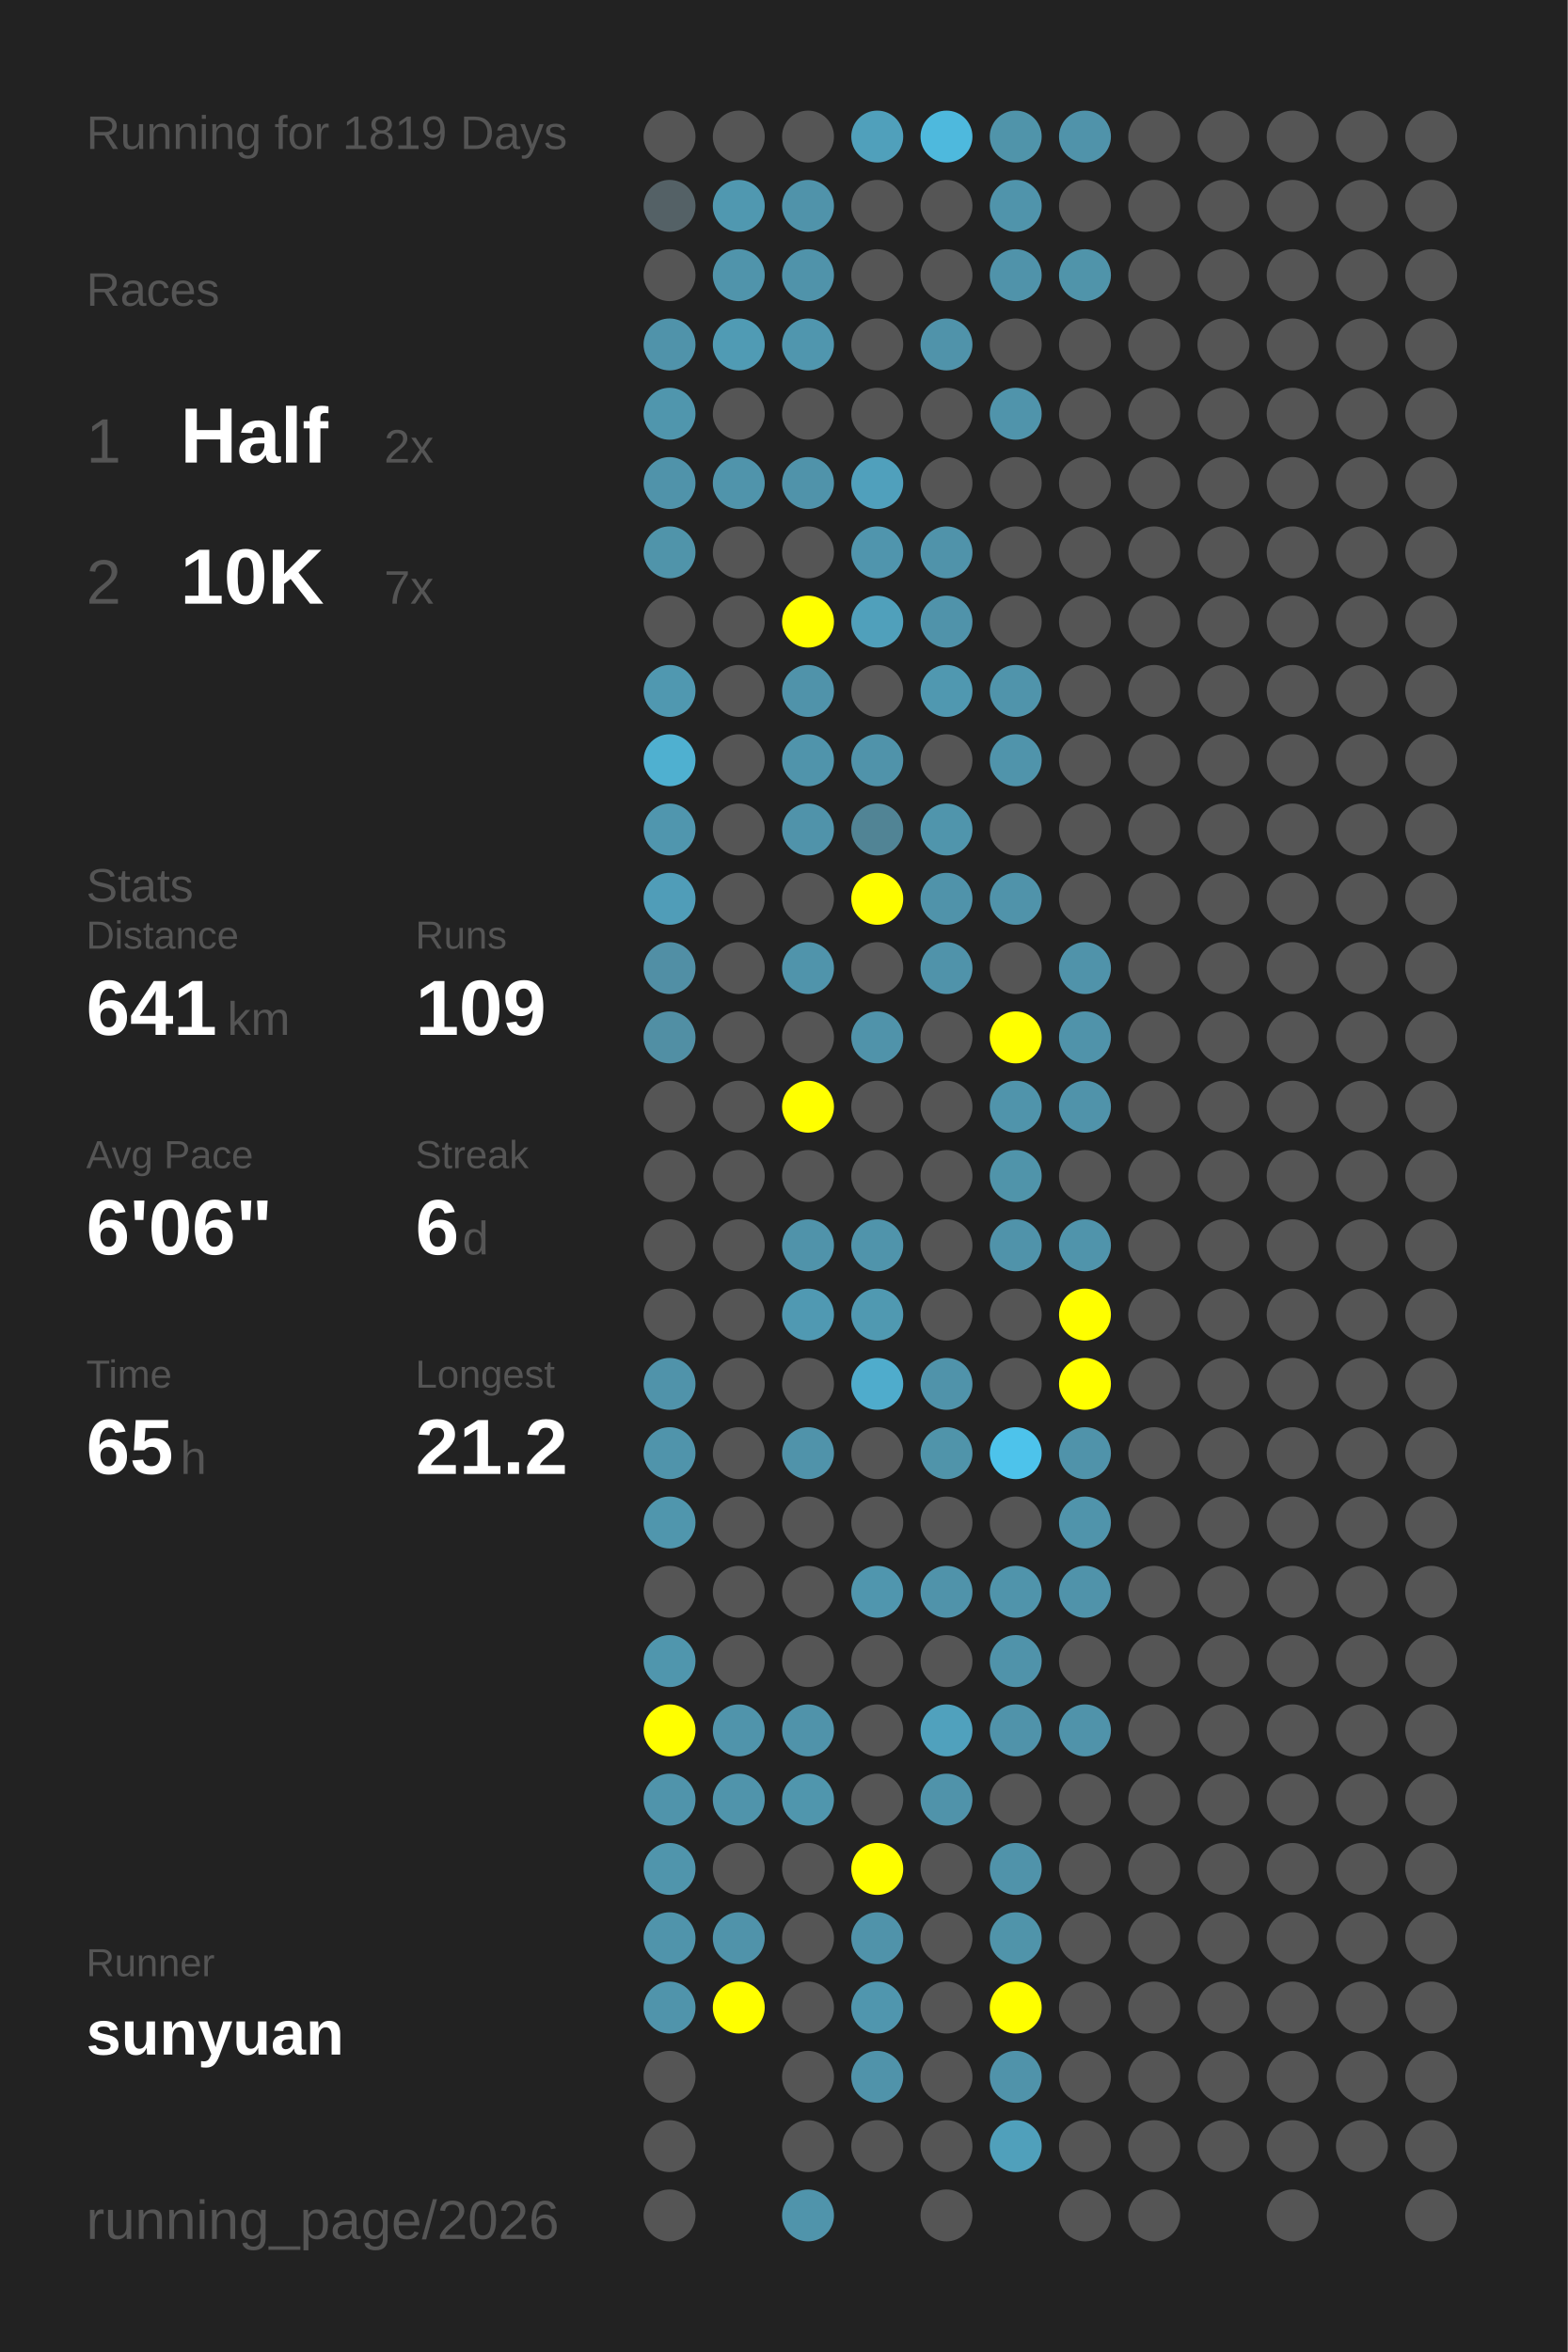
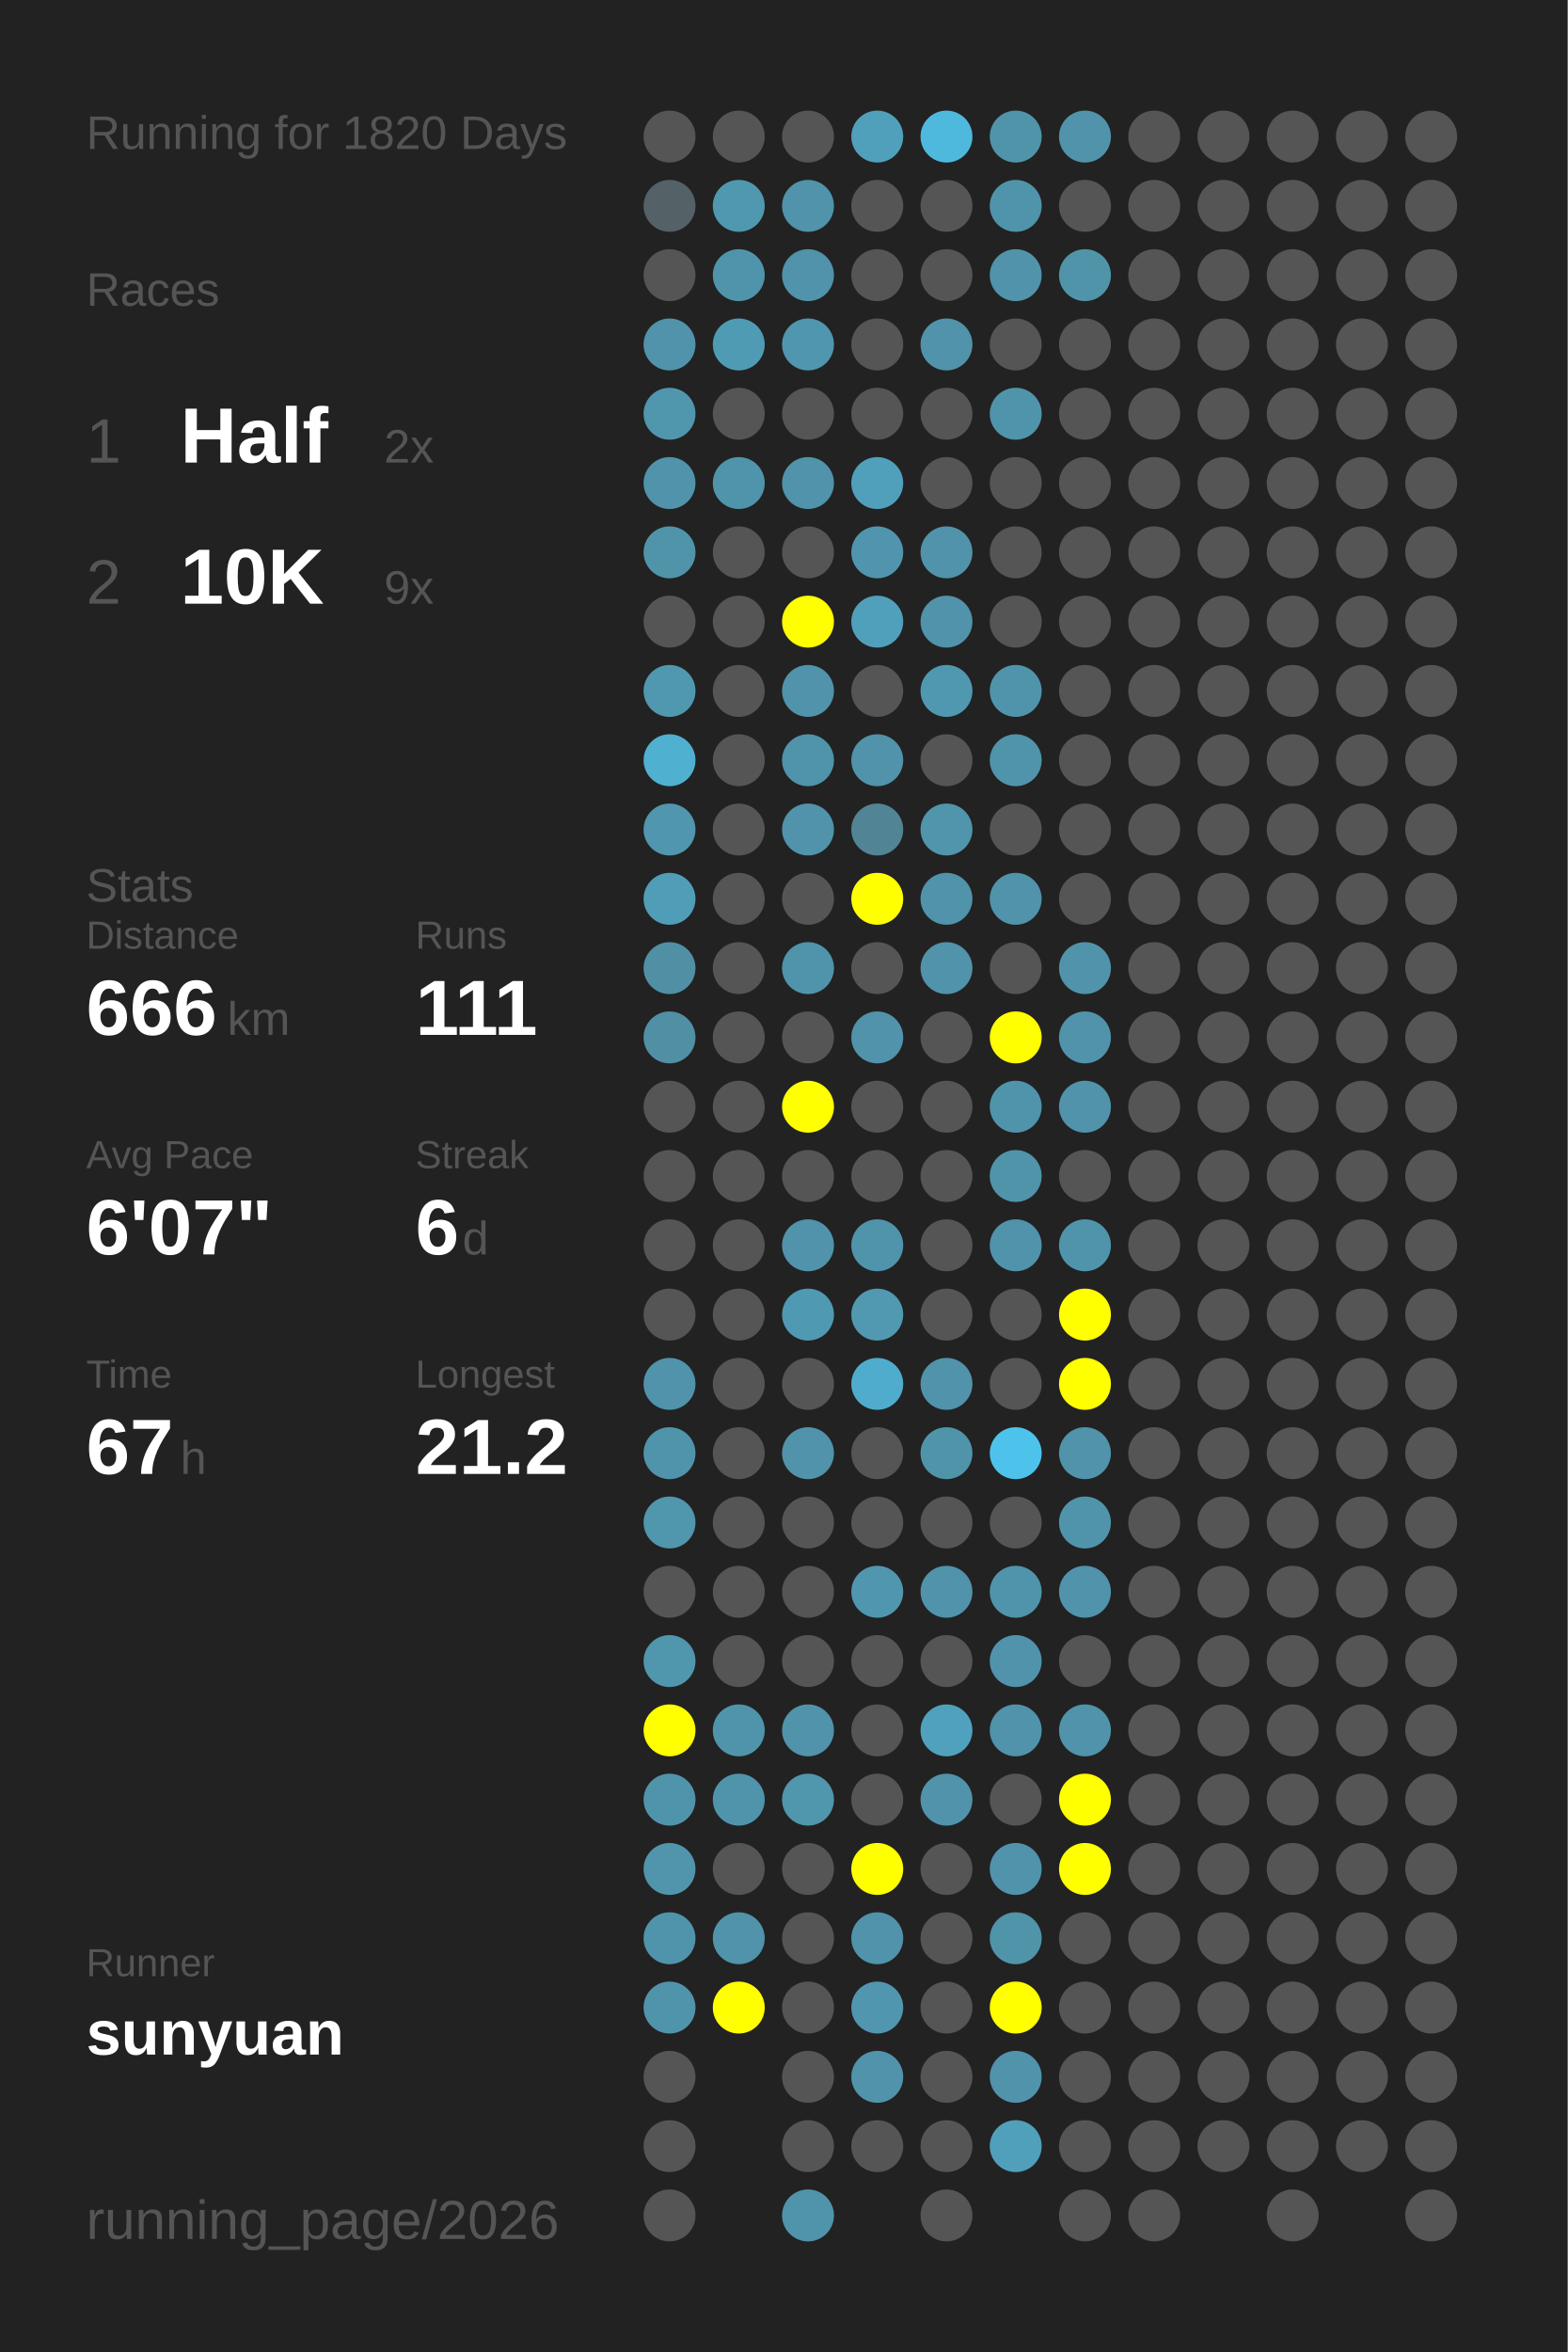
<svg xmlns="http://www.w3.org/2000/svg" baseProfile="full" height="300mm" version="1.1" viewBox="0,0,200,300" width="200mm">
  <defs />
  <rect fill="#222222" height="300" width="200" x="0" y="0" />
-   <text fill="#555555" style="font-size:6px; font-family:Arial;" x="11" y="19">Running for 1819 Days</text>
+   <text fill="#555555" style="font-size:6px; font-family:Arial;" x="11" y="19">Running for 1820 Days</text>
  <text fill="#555555" style="font-size:6px; font-family:Arial;" x="11" y="39">Races</text>
  <text fill="#555555" style="font-size:8px; font-family:Arial;" x="11" y="59">1</text>
  <text fill="#FFFFFF" style="font-size:10px; font-family:Arial; font-weight:bold;" x="23" y="59">Half</text>
  <text fill="#555555" style="font-size:6px; font-family:Arial;" x="49" y="59">2x</text>
  <text fill="#555555" style="font-size:8px; font-family:Arial;" x="11" y="77">2</text>
  <text fill="#FFFFFF" style="font-size:10px; font-family:Arial; font-weight:bold;" x="23" y="77">10K</text>
-   <text fill="#555555" style="font-size:6px; font-family:Arial;" x="49" y="77">7x</text>
+   <text fill="#555555" style="font-size:6px; font-family:Arial;" x="49" y="77">9x</text>
  <text fill="#555555" style="font-size:6px; font-family:Arial;" x="11" y="115">Stats</text>
  <text fill="#555555" style="font-size:5px; font-family:Arial;" x="11" y="121">Distance</text>
-   <text fill="#FFFFFF" style="font-size:10px; font-family:Arial; font-weight:bold;" x="11" y="132">641</text>
+   <text fill="#FFFFFF" style="font-size:10px; font-family:Arial; font-weight:bold;" x="11" y="132">666</text>
  <text fill="#555555" style="font-size:6px; font-family:Arial;" x="29" y="132">km</text>
  <text fill="#555555" style="font-size:5px; font-family:Arial;" x="53" y="121">Runs</text>
-   <text fill="#FFFFFF" style="font-size:10px; font-family:Arial; font-weight:bold;" x="53" y="132">109</text>
+   <text fill="#FFFFFF" style="font-size:10px; font-family:Arial; font-weight:bold;" x="53" y="132">111</text>
  <text fill="#555555" style="font-size:5px; font-family:Arial;" x="11" y="149">Avg Pace</text>
-   <text fill="#FFFFFF" style="font-size:10px; font-family:Arial; font-weight:bold;" x="11" y="160">6'06"</text>
+   <text fill="#FFFFFF" style="font-size:10px; font-family:Arial; font-weight:bold;" x="11" y="160">6'07"</text>
  <text fill="#555555" style="font-size:5px; font-family:Arial;" x="53" y="149">Streak</text>
  <text fill="#FFFFFF" style="font-size:10px; font-family:Arial; font-weight:bold;" x="53" y="160">6</text>
  <text fill="#555555" style="font-size:6px; font-family:Arial;" x="59" y="160">d</text>
  <text fill="#555555" style="font-size:5px; font-family:Arial;" x="11" y="177">Time</text>
-   <text fill="#FFFFFF" style="font-size:10px; font-family:Arial; font-weight:bold;" x="11" y="188">65</text>
+   <text fill="#FFFFFF" style="font-size:10px; font-family:Arial; font-weight:bold;" x="11" y="188">67</text>
  <text fill="#555555" style="font-size:6px; font-family:Arial;" x="23" y="188">h</text>
  <text fill="#555555" style="font-size:5px; font-family:Arial;" x="53" y="177">Longest</text>
  <text fill="#FFFFFF" style="font-size:10px; font-family:Arial; font-weight:bold;" x="53" y="188">21.2</text>
  <text fill="#555555" style="font-size:5px; font-family:Arial;" x="11" y="252.065">Runner</text>
  <text fill="#FFFFFF" style="font-size:8px; font-family:Arial; font-weight:bold;" x="11" y="262.065">sunyuan</text>
  <text fill="#555555" style="font-size:7px; font-family:Arial;" x="11" y="285.581">running_page/2026</text>
  <circle cx="85.417" cy="17.419" fill="#555555" r="3.312" />
  <circle cx="85.417" cy="26.258" fill="#546166" r="3.312" />
  <circle cx="85.417" cy="35.097" fill="#555555" r="3.312" />
  <circle cx="85.417" cy="43.935" fill="#5093aa" r="3.312" />
  <circle cx="85.417" cy="52.774" fill="#5096ad" r="3.312" />
  <circle cx="85.417" cy="61.613" fill="#5093aa" r="3.312" />
  <circle cx="85.417" cy="70.452" fill="#5094aa" r="3.312" />
  <circle cx="85.417" cy="79.29" fill="#555555" r="3.312" />
  <circle cx="85.417" cy="88.129" fill="#5098b0" r="3.312" />
  <circle cx="85.417" cy="96.968" fill="#4fb0d0" r="3.312" />
  <circle cx="85.417" cy="105.806" fill="#5096ae" r="3.312" />
  <circle cx="85.417" cy="114.645" fill="#509db8" r="3.312" />
  <circle cx="85.417" cy="123.484" fill="#518fa5" r="3.312" />
  <circle cx="85.417" cy="132.323" fill="#518fa4" r="3.312" />
  <circle cx="85.417" cy="141.161" fill="#555555" r="3.312" />
  <circle cx="85.417" cy="150" fill="#555555" r="3.312" />
  <circle cx="85.417" cy="158.839" fill="#555555" r="3.312" />
  <circle cx="85.417" cy="167.677" fill="#555555" r="3.312" />
  <circle cx="85.417" cy="176.516" fill="#5093aa" r="3.312" />
  <circle cx="85.417" cy="185.355" fill="#5094ab" r="3.312" />
  <circle cx="85.417" cy="194.194" fill="#5096ad" r="3.312" />
  <circle cx="85.417" cy="203.032" fill="#555555" r="3.312" />
  <circle cx="85.417" cy="211.871" fill="#5096ad" r="3.312" />
  <circle cx="85.417" cy="220.71" fill="#FFFF00" r="3.312" />
  <circle cx="85.417" cy="229.548" fill="#5094ab" r="3.312" />
  <circle cx="85.417" cy="238.387" fill="#5095ac" r="3.312" />
  <circle cx="85.417" cy="247.226" fill="#5094ab" r="3.312" />
  <circle cx="85.417" cy="256.065" fill="#5094ab" r="3.312" />
  <circle cx="85.417" cy="264.903" fill="#555555" r="3.312" />
  <circle cx="85.417" cy="273.742" fill="#555555" r="3.312" />
  <circle cx="85.417" cy="282.581" fill="#555555" r="3.312" />
  <circle cx="94.25" cy="17.419" fill="#555555" r="3.312" />
  <circle cx="94.25" cy="26.258" fill="#5098b0" r="3.312" />
  <circle cx="94.25" cy="35.097" fill="#5094ab" r="3.312" />
  <circle cx="94.25" cy="43.935" fill="#509bb4" r="3.312" />
  <circle cx="94.25" cy="52.774" fill="#555555" r="3.312" />
  <circle cx="94.25" cy="61.613" fill="#5094ab" r="3.312" />
  <circle cx="94.25" cy="70.452" fill="#555555" r="3.312" />
  <circle cx="94.25" cy="79.29" fill="#555555" r="3.312" />
  <circle cx="94.25" cy="88.129" fill="#555555" r="3.312" />
  <circle cx="94.25" cy="96.968" fill="#555555" r="3.312" />
  <circle cx="94.25" cy="105.806" fill="#555555" r="3.312" />
  <circle cx="94.25" cy="114.645" fill="#555555" r="3.312" />
  <circle cx="94.25" cy="123.484" fill="#555555" r="3.312" />
  <circle cx="94.25" cy="132.323" fill="#555555" r="3.312" />
  <circle cx="94.25" cy="141.161" fill="#555555" r="3.312" />
  <circle cx="94.25" cy="150" fill="#555555" r="3.312" />
  <circle cx="94.25" cy="158.839" fill="#555555" r="3.312" />
  <circle cx="94.25" cy="167.677" fill="#555555" r="3.312" />
  <circle cx="94.25" cy="176.516" fill="#555555" r="3.312" />
  <circle cx="94.25" cy="185.355" fill="#555555" r="3.312" />
  <circle cx="94.25" cy="194.194" fill="#555555" r="3.312" />
  <circle cx="94.25" cy="203.032" fill="#555555" r="3.312" />
  <circle cx="94.25" cy="211.871" fill="#555555" r="3.312" />
  <circle cx="94.25" cy="220.71" fill="#5094ab" r="3.312" />
  <circle cx="94.25" cy="229.548" fill="#5094ab" r="3.312" />
  <circle cx="94.25" cy="238.387" fill="#555555" r="3.312" />
  <circle cx="94.25" cy="247.226" fill="#5093aa" r="3.312" />
  <circle cx="94.25" cy="256.065" fill="#FFFF00" r="3.312" />
  <circle cx="103.083" cy="17.419" fill="#555555" r="3.312" />
  <circle cx="103.083" cy="26.258" fill="#5093aa" r="3.312" />
  <circle cx="103.083" cy="35.097" fill="#5093aa" r="3.312" />
  <circle cx="103.083" cy="43.935" fill="#5096ae" r="3.312" />
  <circle cx="103.083" cy="52.774" fill="#555555" r="3.312" />
  <circle cx="103.083" cy="61.613" fill="#5093aa" r="3.312" />
  <circle cx="103.083" cy="70.452" fill="#555555" r="3.312" />
  <circle cx="103.083" cy="79.29" fill="#FFFF00" r="3.312" />
  <circle cx="103.083" cy="88.129" fill="#5093aa" r="3.312" />
  <circle cx="103.083" cy="96.968" fill="#5094ab" r="3.312" />
  <circle cx="103.083" cy="105.806" fill="#5093aa" r="3.312" />
  <circle cx="103.083" cy="114.645" fill="#555555" r="3.312" />
  <circle cx="103.083" cy="123.484" fill="#5094ab" r="3.312" />
  <circle cx="103.083" cy="132.323" fill="#555555" r="3.312" />
  <circle cx="103.083" cy="141.161" fill="#FFFF00" r="3.312" />
  <circle cx="103.083" cy="150" fill="#555555" r="3.312" />
  <circle cx="103.083" cy="158.839" fill="#5093aa" r="3.312" />
  <circle cx="103.083" cy="167.677" fill="#5099b2" r="3.312" />
  <circle cx="103.083" cy="176.516" fill="#555555" r="3.312" />
  <circle cx="103.083" cy="185.355" fill="#5093aa" r="3.312" />
  <circle cx="103.083" cy="194.194" fill="#555555" r="3.312" />
  <circle cx="103.083" cy="203.032" fill="#555555" r="3.312" />
  <circle cx="103.083" cy="211.871" fill="#555555" r="3.312" />
  <circle cx="103.083" cy="220.71" fill="#5093aa" r="3.312" />
  <circle cx="103.083" cy="229.548" fill="#5096ad" r="3.312" />
  <circle cx="103.083" cy="238.387" fill="#555555" r="3.312" />
  <circle cx="103.083" cy="247.226" fill="#555555" r="3.312" />
  <circle cx="103.083" cy="256.065" fill="#555555" r="3.312" />
  <circle cx="103.083" cy="264.903" fill="#555555" r="3.312" />
  <circle cx="103.083" cy="273.742" fill="#555555" r="3.312" />
  <circle cx="103.083" cy="282.581" fill="#5094ab" r="3.312" />
  <circle cx="111.917" cy="17.419" fill="#50a0bb" r="3.312" />
  <circle cx="111.917" cy="26.258" fill="#555555" r="3.312" />
  <circle cx="111.917" cy="35.097" fill="#555555" r="3.312" />
  <circle cx="111.917" cy="43.935" fill="#555555" r="3.312" />
  <circle cx="111.917" cy="52.774" fill="#555555" r="3.312" />
  <circle cx="111.917" cy="61.613" fill="#50a0bc" r="3.312" />
  <circle cx="111.917" cy="70.452" fill="#5095ad" r="3.312" />
  <circle cx="111.917" cy="79.29" fill="#50a0bb" r="3.312" />
  <circle cx="111.917" cy="88.129" fill="#555555" r="3.312" />
  <circle cx="111.917" cy="96.968" fill="#5093aa" r="3.312" />
  <circle cx="111.917" cy="105.806" fill="#518495" r="3.312" />
  <circle cx="111.917" cy="114.645" fill="#FFFF00" r="3.312" />
  <circle cx="111.917" cy="123.484" fill="#555555" r="3.312" />
  <circle cx="111.917" cy="132.323" fill="#5093aa" r="3.312" />
  <circle cx="111.917" cy="141.161" fill="#555555" r="3.312" />
  <circle cx="111.917" cy="150" fill="#555555" r="3.312" />
  <circle cx="111.917" cy="158.839" fill="#5094ab" r="3.312" />
  <circle cx="111.917" cy="167.677" fill="#5099b1" r="3.312" />
  <circle cx="111.917" cy="176.516" fill="#4faccc" r="3.312" />
  <circle cx="111.917" cy="185.355" fill="#555555" r="3.312" />
  <circle cx="111.917" cy="194.194" fill="#555555" r="3.312" />
  <circle cx="111.917" cy="203.032" fill="#5096ae" r="3.312" />
  <circle cx="111.917" cy="211.871" fill="#555555" r="3.312" />
  <circle cx="111.917" cy="220.71" fill="#555555" r="3.312" />
  <circle cx="111.917" cy="229.548" fill="#555555" r="3.312" />
  <circle cx="111.917" cy="238.387" fill="#FFFF00" r="3.312" />
  <circle cx="111.917" cy="247.226" fill="#5093aa" r="3.312" />
  <circle cx="111.917" cy="256.065" fill="#5096ae" r="3.312" />
  <circle cx="111.917" cy="264.903" fill="#5093aa" r="3.312" />
  <circle cx="111.917" cy="273.742" fill="#555555" r="3.312" />
  <circle cx="120.75" cy="17.419" fill="#4eb9dd" r="3.312" />
  <circle cx="120.75" cy="26.258" fill="#555555" r="3.312" />
  <circle cx="120.75" cy="35.097" fill="#555555" r="3.312" />
  <circle cx="120.75" cy="43.935" fill="#5093aa" r="3.312" />
  <circle cx="120.75" cy="52.774" fill="#555555" r="3.312" />
  <circle cx="120.75" cy="61.613" fill="#555555" r="3.312" />
  <circle cx="120.75" cy="70.452" fill="#5093aa" r="3.312" />
  <circle cx="120.75" cy="79.29" fill="#5093aa" r="3.312" />
  <circle cx="120.75" cy="88.129" fill="#5098b0" r="3.312" />
  <circle cx="120.75" cy="96.968" fill="#555555" r="3.312" />
  <circle cx="120.75" cy="105.806" fill="#5095ac" r="3.312" />
  <circle cx="120.75" cy="114.645" fill="#5093aa" r="3.312" />
  <circle cx="120.75" cy="123.484" fill="#5093aa" r="3.312" />
  <circle cx="120.75" cy="132.323" fill="#555555" r="3.312" />
  <circle cx="120.75" cy="141.161" fill="#555555" r="3.312" />
  <circle cx="120.75" cy="150" fill="#555555" r="3.312" />
  <circle cx="120.75" cy="158.839" fill="#555555" r="3.312" />
  <circle cx="120.75" cy="167.677" fill="#555555" r="3.312" />
  <circle cx="120.75" cy="176.516" fill="#5093aa" r="3.312" />
  <circle cx="120.75" cy="185.355" fill="#5094aa" r="3.312" />
  <circle cx="120.75" cy="194.194" fill="#555555" r="3.312" />
  <circle cx="120.75" cy="203.032" fill="#5093aa" r="3.312" />
  <circle cx="120.75" cy="211.871" fill="#555555" r="3.312" />
  <circle cx="120.75" cy="220.71" fill="#50a1bd" r="3.312" />
  <circle cx="120.75" cy="229.548" fill="#5093aa" r="3.312" />
  <circle cx="120.75" cy="238.387" fill="#555555" r="3.312" />
  <circle cx="120.75" cy="247.226" fill="#555555" r="3.312" />
  <circle cx="120.75" cy="256.065" fill="#555555" r="3.312" />
  <circle cx="120.75" cy="264.903" fill="#555555" r="3.312" />
  <circle cx="120.75" cy="273.742" fill="#555555" r="3.312" />
  <circle cx="120.75" cy="282.581" fill="#555555" r="3.312" />
  <circle cx="129.583" cy="17.419" fill="#5094aa" r="3.312" />
  <circle cx="129.583" cy="26.258" fill="#5094ab" r="3.312" />
  <circle cx="129.583" cy="35.097" fill="#5093aa" r="3.312" />
  <circle cx="129.583" cy="43.935" fill="#555555" r="3.312" />
  <circle cx="129.583" cy="52.774" fill="#5094ab" r="3.312" />
  <circle cx="129.583" cy="61.613" fill="#555555" r="3.312" />
  <circle cx="129.583" cy="70.452" fill="#555555" r="3.312" />
  <circle cx="129.583" cy="79.29" fill="#555555" r="3.312" />
  <circle cx="129.583" cy="88.129" fill="#5094ab" r="3.312" />
  <circle cx="129.583" cy="96.968" fill="#5094ab" r="3.312" />
  <circle cx="129.583" cy="105.806" fill="#555555" r="3.312" />
  <circle cx="129.583" cy="114.645" fill="#5093aa" r="3.312" />
  <circle cx="129.583" cy="123.484" fill="#555555" r="3.312" />
  <circle cx="129.583" cy="132.323" fill="#FFFF00" r="3.312" />
  <circle cx="129.583" cy="141.161" fill="#5094ab" r="3.312" />
  <circle cx="129.583" cy="150" fill="#5094aa" r="3.312" />
  <circle cx="129.583" cy="158.839" fill="#5093aa" r="3.312" />
  <circle cx="129.583" cy="167.677" fill="#555555" r="3.312" />
  <circle cx="129.583" cy="176.516" fill="#555555" r="3.312" />
  <circle cx="129.583" cy="185.355" fill="#4dc3eb" r="3.312" />
  <circle cx="129.583" cy="194.194" fill="#555555" r="3.312" />
  <circle cx="129.583" cy="203.032" fill="#5094ab" r="3.312" />
  <circle cx="129.583" cy="211.871" fill="#5093aa" r="3.312" />
  <circle cx="129.583" cy="220.71" fill="#5093aa" r="3.312" />
  <circle cx="129.583" cy="229.548" fill="#555555" r="3.312" />
  <circle cx="129.583" cy="238.387" fill="#5093aa" r="3.312" />
  <circle cx="129.583" cy="247.226" fill="#5094aa" r="3.312" />
  <circle cx="129.583" cy="256.065" fill="#FFFF00" r="3.312" />
  <circle cx="129.583" cy="264.903" fill="#5093aa" r="3.312" />
  <circle cx="129.583" cy="273.742" fill="#50a0bb" r="3.312" />
  <circle cx="138.417" cy="17.419" fill="#5093aa" r="3.312" />
  <circle cx="138.417" cy="26.258" fill="#555555" r="3.312" />
  <circle cx="138.417" cy="35.097" fill="#5094aa" r="3.312" />
  <circle cx="138.417" cy="43.935" fill="#555555" r="3.312" />
  <circle cx="138.417" cy="52.774" fill="#555555" r="3.312" />
  <circle cx="138.417" cy="61.613" fill="#555555" r="3.312" />
  <circle cx="138.417" cy="70.452" fill="#555555" r="3.312" />
  <circle cx="138.417" cy="79.29" fill="#555555" r="3.312" />
  <circle cx="138.417" cy="88.129" fill="#555555" r="3.312" />
  <circle cx="138.417" cy="96.968" fill="#555555" r="3.312" />
  <circle cx="138.417" cy="105.806" fill="#555555" r="3.312" />
  <circle cx="138.417" cy="114.645" fill="#555555" r="3.312" />
  <circle cx="138.417" cy="123.484" fill="#5093aa" r="3.312" />
  <circle cx="138.417" cy="132.323" fill="#5093aa" r="3.312" />
  <circle cx="138.417" cy="141.161" fill="#5093aa" r="3.312" />
  <circle cx="138.417" cy="150" fill="#555555" r="3.312" />
  <circle cx="138.417" cy="158.839" fill="#5094ab" r="3.312" />
  <circle cx="138.417" cy="167.677" fill="#FFFF00" r="3.312" />
  <circle cx="138.417" cy="176.516" fill="#FFFF00" r="3.312" />
  <circle cx="138.417" cy="185.355" fill="#5093aa" r="3.312" />
  <circle cx="138.417" cy="194.194" fill="#5094ab" r="3.312" />
  <circle cx="138.417" cy="203.032" fill="#5093aa" r="3.312" />
  <circle cx="138.417" cy="211.871" fill="#555555" r="3.312" />
  <circle cx="138.417" cy="220.71" fill="#5093aa" r="3.312" />
-   <circle cx="138.417" cy="229.548" fill="#555555" r="3.312" />
-   <circle cx="138.417" cy="238.387" fill="#555555" r="3.312" />
+   <circle cx="138.417" cy="229.548" fill="#FFFF00" r="3.312" />
+   <circle cx="138.417" cy="238.387" fill="#FFFF00" r="3.312" />
  <circle cx="138.417" cy="247.226" fill="#555555" r="3.312" />
  <circle cx="138.417" cy="256.065" fill="#555555" r="3.312" />
  <circle cx="138.417" cy="264.903" fill="#555555" r="3.312" />
  <circle cx="138.417" cy="273.742" fill="#555555" r="3.312" />
  <circle cx="138.417" cy="282.581" fill="#555555" r="3.312" />
  <circle cx="147.25" cy="17.419" fill="#555555" r="3.312" />
  <circle cx="147.25" cy="26.258" fill="#555555" r="3.312" />
  <circle cx="147.25" cy="35.097" fill="#555555" r="3.312" />
  <circle cx="147.25" cy="43.935" fill="#555555" r="3.312" />
  <circle cx="147.25" cy="52.774" fill="#555555" r="3.312" />
  <circle cx="147.25" cy="61.613" fill="#555555" r="3.312" />
  <circle cx="147.25" cy="70.452" fill="#555555" r="3.312" />
  <circle cx="147.25" cy="79.29" fill="#555555" r="3.312" />
  <circle cx="147.25" cy="88.129" fill="#555555" r="3.312" />
  <circle cx="147.25" cy="96.968" fill="#555555" r="3.312" />
  <circle cx="147.25" cy="105.806" fill="#555555" r="3.312" />
  <circle cx="147.25" cy="114.645" fill="#555555" r="3.312" />
  <circle cx="147.25" cy="123.484" fill="#555555" r="3.312" />
  <circle cx="147.25" cy="132.323" fill="#555555" r="3.312" />
  <circle cx="147.25" cy="141.161" fill="#555555" r="3.312" />
  <circle cx="147.25" cy="150" fill="#555555" r="3.312" />
  <circle cx="147.25" cy="158.839" fill="#555555" r="3.312" />
  <circle cx="147.25" cy="167.677" fill="#555555" r="3.312" />
  <circle cx="147.25" cy="176.516" fill="#555555" r="3.312" />
  <circle cx="147.25" cy="185.355" fill="#555555" r="3.312" />
  <circle cx="147.25" cy="194.194" fill="#555555" r="3.312" />
  <circle cx="147.25" cy="203.032" fill="#555555" r="3.312" />
  <circle cx="147.25" cy="211.871" fill="#555555" r="3.312" />
  <circle cx="147.25" cy="220.71" fill="#555555" r="3.312" />
  <circle cx="147.25" cy="229.548" fill="#555555" r="3.312" />
  <circle cx="147.25" cy="238.387" fill="#555555" r="3.312" />
  <circle cx="147.25" cy="247.226" fill="#555555" r="3.312" />
  <circle cx="147.25" cy="256.065" fill="#555555" r="3.312" />
  <circle cx="147.25" cy="264.903" fill="#555555" r="3.312" />
  <circle cx="147.25" cy="273.742" fill="#555555" r="3.312" />
  <circle cx="147.25" cy="282.581" fill="#555555" r="3.312" />
  <circle cx="156.083" cy="17.419" fill="#555555" r="3.312" />
  <circle cx="156.083" cy="26.258" fill="#555555" r="3.312" />
  <circle cx="156.083" cy="35.097" fill="#555555" r="3.312" />
  <circle cx="156.083" cy="43.935" fill="#555555" r="3.312" />
  <circle cx="156.083" cy="52.774" fill="#555555" r="3.312" />
  <circle cx="156.083" cy="61.613" fill="#555555" r="3.312" />
  <circle cx="156.083" cy="70.452" fill="#555555" r="3.312" />
  <circle cx="156.083" cy="79.29" fill="#555555" r="3.312" />
  <circle cx="156.083" cy="88.129" fill="#555555" r="3.312" />
  <circle cx="156.083" cy="96.968" fill="#555555" r="3.312" />
  <circle cx="156.083" cy="105.806" fill="#555555" r="3.312" />
  <circle cx="156.083" cy="114.645" fill="#555555" r="3.312" />
  <circle cx="156.083" cy="123.484" fill="#555555" r="3.312" />
  <circle cx="156.083" cy="132.323" fill="#555555" r="3.312" />
  <circle cx="156.083" cy="141.161" fill="#555555" r="3.312" />
  <circle cx="156.083" cy="150" fill="#555555" r="3.312" />
  <circle cx="156.083" cy="158.839" fill="#555555" r="3.312" />
  <circle cx="156.083" cy="167.677" fill="#555555" r="3.312" />
  <circle cx="156.083" cy="176.516" fill="#555555" r="3.312" />
  <circle cx="156.083" cy="185.355" fill="#555555" r="3.312" />
  <circle cx="156.083" cy="194.194" fill="#555555" r="3.312" />
  <circle cx="156.083" cy="203.032" fill="#555555" r="3.312" />
  <circle cx="156.083" cy="211.871" fill="#555555" r="3.312" />
  <circle cx="156.083" cy="220.71" fill="#555555" r="3.312" />
  <circle cx="156.083" cy="229.548" fill="#555555" r="3.312" />
  <circle cx="156.083" cy="238.387" fill="#555555" r="3.312" />
  <circle cx="156.083" cy="247.226" fill="#555555" r="3.312" />
  <circle cx="156.083" cy="256.065" fill="#555555" r="3.312" />
  <circle cx="156.083" cy="264.903" fill="#555555" r="3.312" />
  <circle cx="156.083" cy="273.742" fill="#555555" r="3.312" />
  <circle cx="164.917" cy="17.419" fill="#555555" r="3.312" />
  <circle cx="164.917" cy="26.258" fill="#555555" r="3.312" />
  <circle cx="164.917" cy="35.097" fill="#555555" r="3.312" />
  <circle cx="164.917" cy="43.935" fill="#555555" r="3.312" />
  <circle cx="164.917" cy="52.774" fill="#555555" r="3.312" />
  <circle cx="164.917" cy="61.613" fill="#555555" r="3.312" />
  <circle cx="164.917" cy="70.452" fill="#555555" r="3.312" />
  <circle cx="164.917" cy="79.29" fill="#555555" r="3.312" />
  <circle cx="164.917" cy="88.129" fill="#555555" r="3.312" />
  <circle cx="164.917" cy="96.968" fill="#555555" r="3.312" />
  <circle cx="164.917" cy="105.806" fill="#555555" r="3.312" />
  <circle cx="164.917" cy="114.645" fill="#555555" r="3.312" />
  <circle cx="164.917" cy="123.484" fill="#555555" r="3.312" />
  <circle cx="164.917" cy="132.323" fill="#555555" r="3.312" />
  <circle cx="164.917" cy="141.161" fill="#555555" r="3.312" />
  <circle cx="164.917" cy="150" fill="#555555" r="3.312" />
  <circle cx="164.917" cy="158.839" fill="#555555" r="3.312" />
  <circle cx="164.917" cy="167.677" fill="#555555" r="3.312" />
  <circle cx="164.917" cy="176.516" fill="#555555" r="3.312" />
  <circle cx="164.917" cy="185.355" fill="#555555" r="3.312" />
  <circle cx="164.917" cy="194.194" fill="#555555" r="3.312" />
  <circle cx="164.917" cy="203.032" fill="#555555" r="3.312" />
  <circle cx="164.917" cy="211.871" fill="#555555" r="3.312" />
  <circle cx="164.917" cy="220.71" fill="#555555" r="3.312" />
  <circle cx="164.917" cy="229.548" fill="#555555" r="3.312" />
  <circle cx="164.917" cy="238.387" fill="#555555" r="3.312" />
  <circle cx="164.917" cy="247.226" fill="#555555" r="3.312" />
  <circle cx="164.917" cy="256.065" fill="#555555" r="3.312" />
  <circle cx="164.917" cy="264.903" fill="#555555" r="3.312" />
  <circle cx="164.917" cy="273.742" fill="#555555" r="3.312" />
  <circle cx="164.917" cy="282.581" fill="#555555" r="3.312" />
  <circle cx="173.75" cy="17.419" fill="#555555" r="3.312" />
  <circle cx="173.75" cy="26.258" fill="#555555" r="3.312" />
  <circle cx="173.75" cy="35.097" fill="#555555" r="3.312" />
  <circle cx="173.75" cy="43.935" fill="#555555" r="3.312" />
  <circle cx="173.75" cy="52.774" fill="#555555" r="3.312" />
  <circle cx="173.75" cy="61.613" fill="#555555" r="3.312" />
  <circle cx="173.75" cy="70.452" fill="#555555" r="3.312" />
  <circle cx="173.75" cy="79.29" fill="#555555" r="3.312" />
  <circle cx="173.75" cy="88.129" fill="#555555" r="3.312" />
  <circle cx="173.75" cy="96.968" fill="#555555" r="3.312" />
  <circle cx="173.75" cy="105.806" fill="#555555" r="3.312" />
  <circle cx="173.75" cy="114.645" fill="#555555" r="3.312" />
  <circle cx="173.75" cy="123.484" fill="#555555" r="3.312" />
  <circle cx="173.75" cy="132.323" fill="#555555" r="3.312" />
  <circle cx="173.75" cy="141.161" fill="#555555" r="3.312" />
  <circle cx="173.75" cy="150" fill="#555555" r="3.312" />
  <circle cx="173.75" cy="158.839" fill="#555555" r="3.312" />
  <circle cx="173.75" cy="167.677" fill="#555555" r="3.312" />
  <circle cx="173.75" cy="176.516" fill="#555555" r="3.312" />
  <circle cx="173.75" cy="185.355" fill="#555555" r="3.312" />
  <circle cx="173.75" cy="194.194" fill="#555555" r="3.312" />
  <circle cx="173.75" cy="203.032" fill="#555555" r="3.312" />
  <circle cx="173.75" cy="211.871" fill="#555555" r="3.312" />
  <circle cx="173.75" cy="220.71" fill="#555555" r="3.312" />
  <circle cx="173.75" cy="229.548" fill="#555555" r="3.312" />
  <circle cx="173.75" cy="238.387" fill="#555555" r="3.312" />
  <circle cx="173.75" cy="247.226" fill="#555555" r="3.312" />
  <circle cx="173.75" cy="256.065" fill="#555555" r="3.312" />
  <circle cx="173.75" cy="264.903" fill="#555555" r="3.312" />
  <circle cx="173.75" cy="273.742" fill="#555555" r="3.312" />
  <circle cx="182.583" cy="17.419" fill="#555555" r="3.312" />
  <circle cx="182.583" cy="26.258" fill="#555555" r="3.312" />
  <circle cx="182.583" cy="35.097" fill="#555555" r="3.312" />
  <circle cx="182.583" cy="43.935" fill="#555555" r="3.312" />
  <circle cx="182.583" cy="52.774" fill="#555555" r="3.312" />
  <circle cx="182.583" cy="61.613" fill="#555555" r="3.312" />
  <circle cx="182.583" cy="70.452" fill="#555555" r="3.312" />
  <circle cx="182.583" cy="79.29" fill="#555555" r="3.312" />
  <circle cx="182.583" cy="88.129" fill="#555555" r="3.312" />
  <circle cx="182.583" cy="96.968" fill="#555555" r="3.312" />
  <circle cx="182.583" cy="105.806" fill="#555555" r="3.312" />
  <circle cx="182.583" cy="114.645" fill="#555555" r="3.312" />
  <circle cx="182.583" cy="123.484" fill="#555555" r="3.312" />
  <circle cx="182.583" cy="132.323" fill="#555555" r="3.312" />
  <circle cx="182.583" cy="141.161" fill="#555555" r="3.312" />
  <circle cx="182.583" cy="150" fill="#555555" r="3.312" />
  <circle cx="182.583" cy="158.839" fill="#555555" r="3.312" />
  <circle cx="182.583" cy="167.677" fill="#555555" r="3.312" />
  <circle cx="182.583" cy="176.516" fill="#555555" r="3.312" />
  <circle cx="182.583" cy="185.355" fill="#555555" r="3.312" />
  <circle cx="182.583" cy="194.194" fill="#555555" r="3.312" />
  <circle cx="182.583" cy="203.032" fill="#555555" r="3.312" />
  <circle cx="182.583" cy="211.871" fill="#555555" r="3.312" />
  <circle cx="182.583" cy="220.71" fill="#555555" r="3.312" />
  <circle cx="182.583" cy="229.548" fill="#555555" r="3.312" />
  <circle cx="182.583" cy="238.387" fill="#555555" r="3.312" />
  <circle cx="182.583" cy="247.226" fill="#555555" r="3.312" />
  <circle cx="182.583" cy="256.065" fill="#555555" r="3.312" />
  <circle cx="182.583" cy="264.903" fill="#555555" r="3.312" />
  <circle cx="182.583" cy="273.742" fill="#555555" r="3.312" />
  <circle cx="182.583" cy="282.581" fill="#555555" r="3.312" />
</svg>
